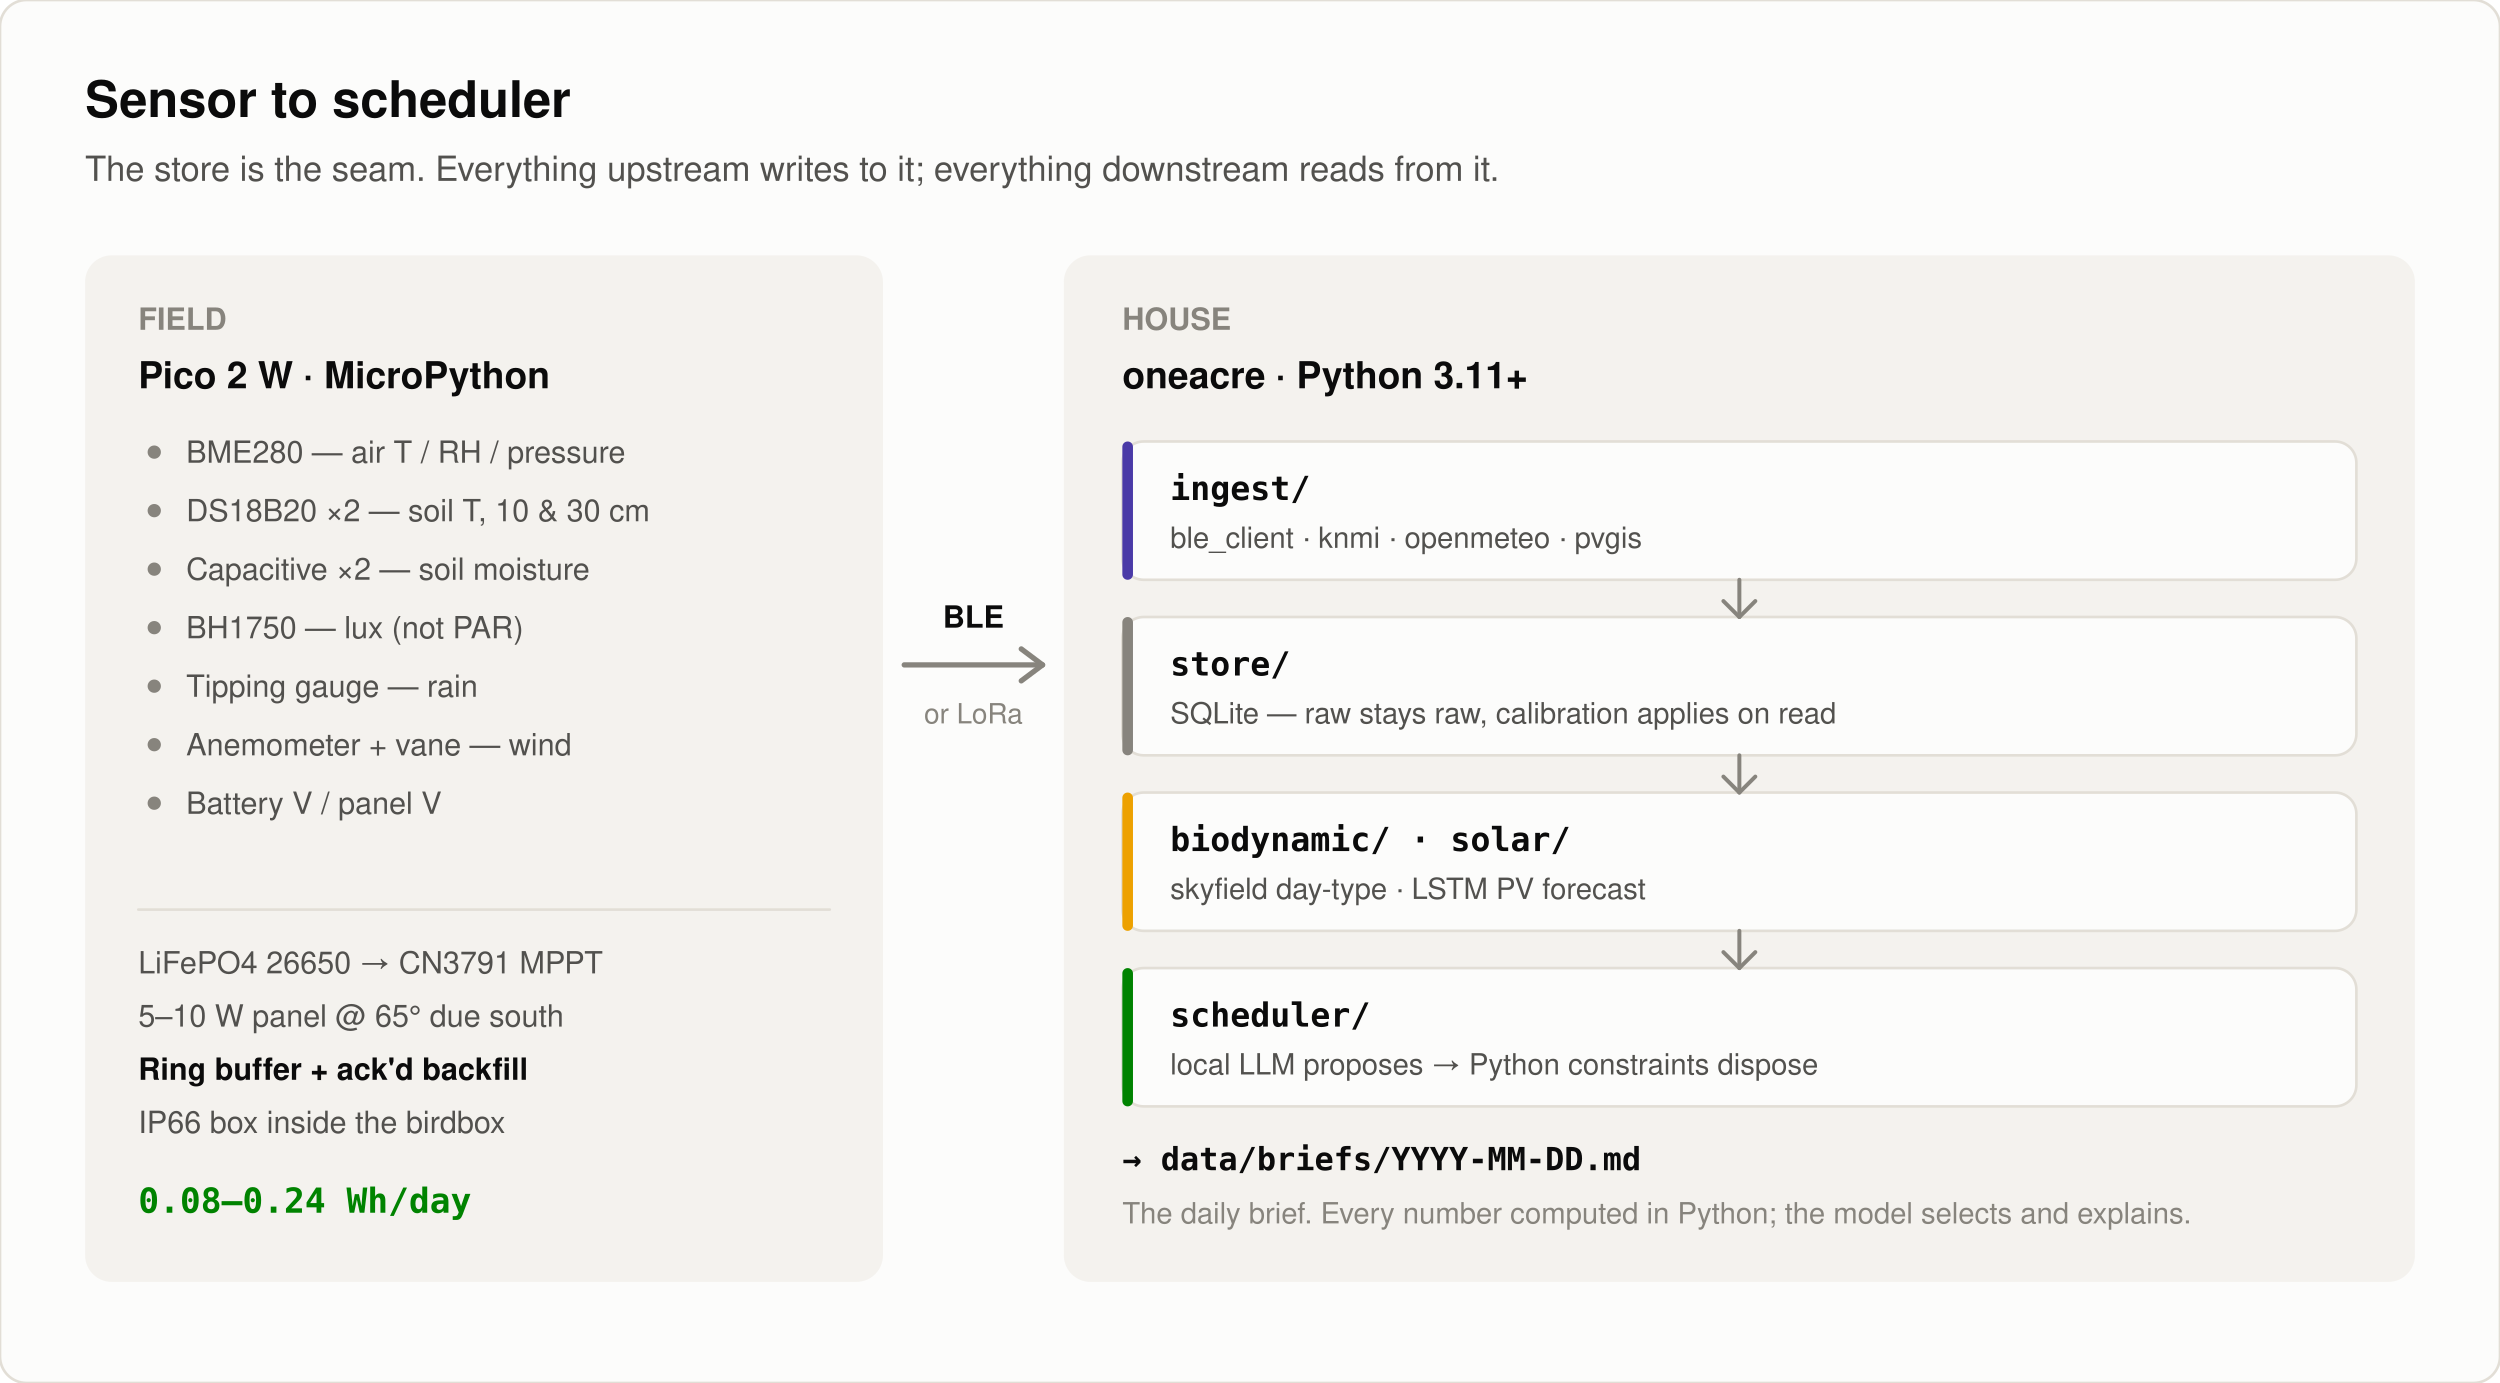
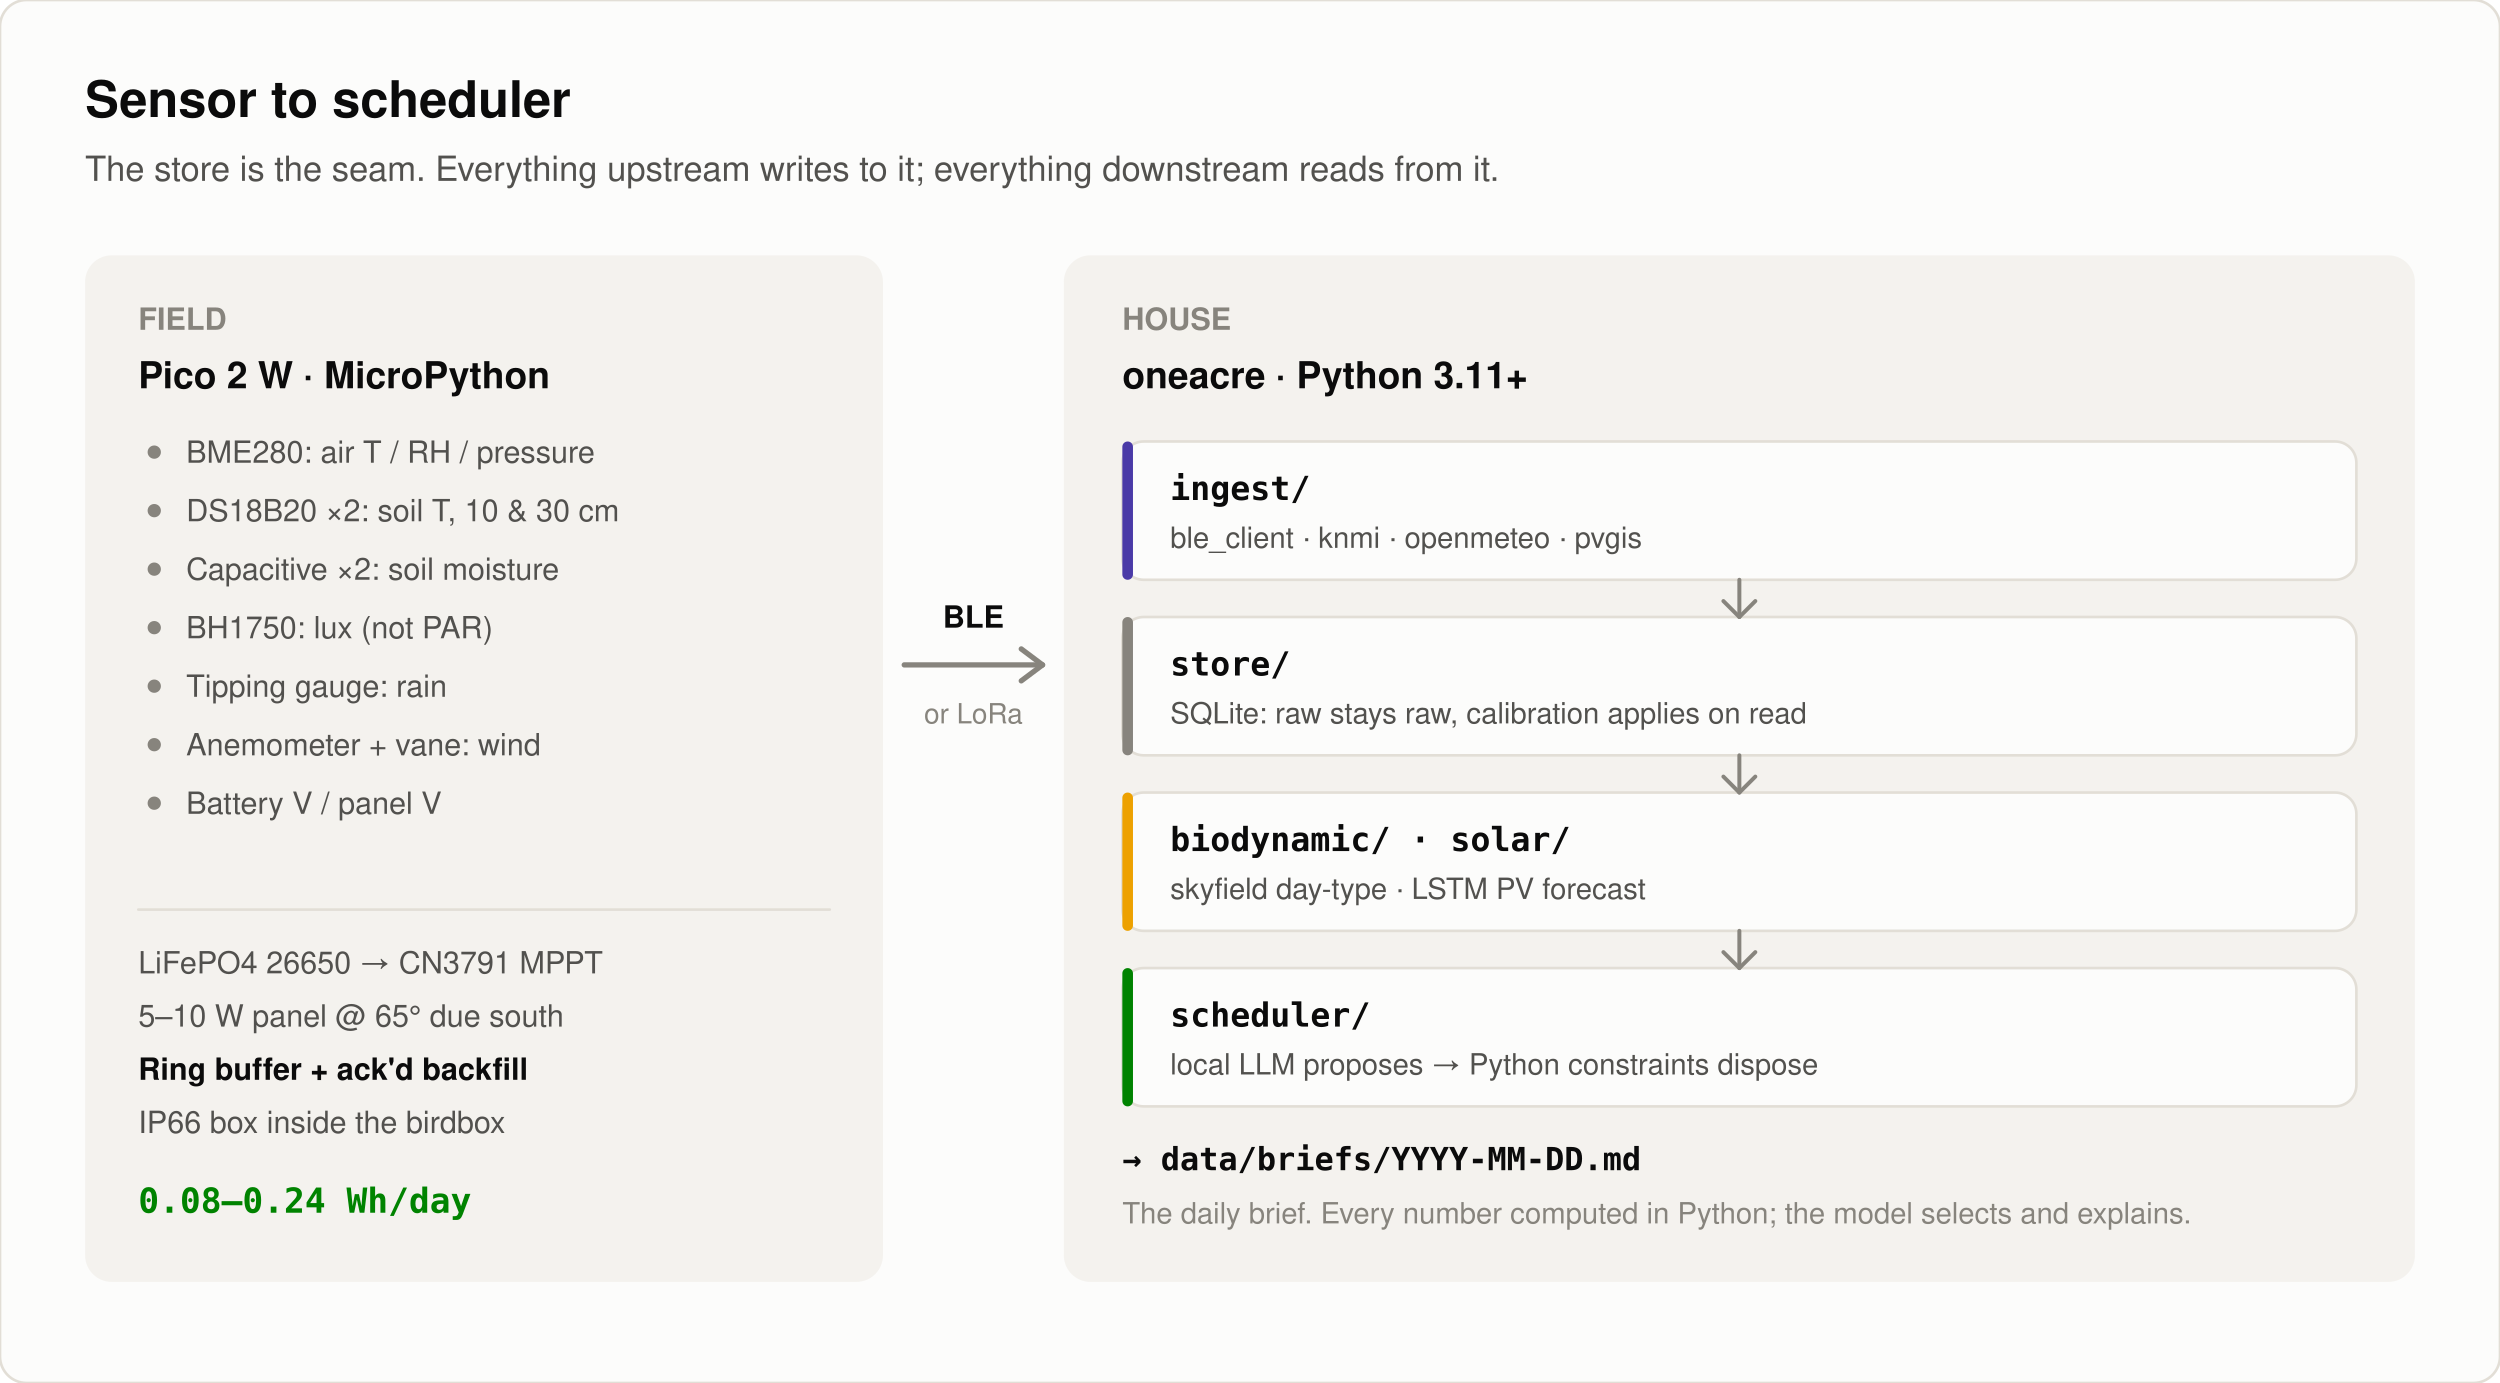
<svg xmlns="http://www.w3.org/2000/svg" viewBox="0 0 940 520" width="940" height="520" role="img" aria-label="System architecture">
  <rect x="0.0" y="0.0" width="940.0" height="520.0" rx="10" fill="#fcfcfb" stroke="#e2ded6" stroke-width="1" />
  <text x="32.0" y="44.0" font-family="Helvetica, Arial, sans-serif" font-size="19" font-weight="bold" fill="#0b0b0b" text-anchor="start">Sensor to scheduler</text>
  <text x="32.0" y="68.0" font-family="Helvetica, Arial, sans-serif" font-size="13" font-weight="normal" fill="#52514e" text-anchor="start">The store is the seam. Everything upstream writes to it; everything downstream reads from it.</text>
  <rect x="32.0" y="96.0" width="300.0" height="386.0" rx="10" fill="#f4f2ee" />
  <text x="52.0" y="124.0" font-family="Helvetica, Arial, sans-serif" font-size="11.5" font-weight="bold" fill="#87847d" text-anchor="start">FIELD</text>
  <text x="52.0" y="146.0" font-family="Helvetica, Arial, sans-serif" font-size="14" font-weight="bold" fill="#0b0b0b" text-anchor="start">Pico 2 W · MicroPython</text>
  <circle cx="58.0" cy="170.0" r="2.5" fill="#87847d" />
-   <text x="70.0" y="174.0" font-family="Helvetica, Arial, sans-serif" font-size="11.5" font-weight="normal" fill="#52514e" text-anchor="start">BME280 — air T / RH / pressure</text>
+   <text x="70.0" y="174.0" font-family="Helvetica, Arial, sans-serif" font-size="11.5" font-weight="normal" fill="#52514e" text-anchor="start">BME280: air T / RH / pressure</text>
  <circle cx="58.0" cy="192.0" r="2.5" fill="#87847d" />
-   <text x="70.0" y="196.0" font-family="Helvetica, Arial, sans-serif" font-size="11.5" font-weight="normal" fill="#52514e" text-anchor="start">DS18B20 ×2 — soil T, 10 &amp; 30 cm</text>
+   <text x="70.0" y="196.0" font-family="Helvetica, Arial, sans-serif" font-size="11.5" font-weight="normal" fill="#52514e" text-anchor="start">DS18B20 ×2: soil T, 10 &amp; 30 cm</text>
  <circle cx="58.0" cy="214.0" r="2.5" fill="#87847d" />
-   <text x="70.0" y="218.0" font-family="Helvetica, Arial, sans-serif" font-size="11.5" font-weight="normal" fill="#52514e" text-anchor="start">Capacitive ×2 — soil moisture</text>
+   <text x="70.0" y="218.0" font-family="Helvetica, Arial, sans-serif" font-size="11.5" font-weight="normal" fill="#52514e" text-anchor="start">Capacitive ×2: soil moisture</text>
  <circle cx="58.0" cy="236.0" r="2.5" fill="#87847d" />
-   <text x="70.0" y="240.0" font-family="Helvetica, Arial, sans-serif" font-size="11.5" font-weight="normal" fill="#52514e" text-anchor="start">BH1750 — lux (not PAR)</text>
+   <text x="70.0" y="240.0" font-family="Helvetica, Arial, sans-serif" font-size="11.5" font-weight="normal" fill="#52514e" text-anchor="start">BH1750: lux (not PAR)</text>
  <circle cx="58.0" cy="258.0" r="2.5" fill="#87847d" />
-   <text x="70.0" y="262.0" font-family="Helvetica, Arial, sans-serif" font-size="11.5" font-weight="normal" fill="#52514e" text-anchor="start">Tipping gauge — rain</text>
+   <text x="70.0" y="262.0" font-family="Helvetica, Arial, sans-serif" font-size="11.5" font-weight="normal" fill="#52514e" text-anchor="start">Tipping gauge: rain</text>
  <circle cx="58.0" cy="280.0" r="2.5" fill="#87847d" />
-   <text x="70.0" y="284.0" font-family="Helvetica, Arial, sans-serif" font-size="11.5" font-weight="normal" fill="#52514e" text-anchor="start">Anemometer + vane — wind</text>
+   <text x="70.0" y="284.0" font-family="Helvetica, Arial, sans-serif" font-size="11.5" font-weight="normal" fill="#52514e" text-anchor="start">Anemometer + vane: wind</text>
  <circle cx="58.0" cy="302.0" r="2.5" fill="#87847d" />
  <text x="70.0" y="306.0" font-family="Helvetica, Arial, sans-serif" font-size="11.5" font-weight="normal" fill="#52514e" text-anchor="start">Battery V / panel V</text>
  <line x1="52.0" y1="342.0" x2="312.0" y2="342.0" stroke="#e2ded6" stroke-width="1" stroke-linecap="round" />
  <text x="52.0" y="366.0" font-family="Helvetica, Arial, sans-serif" font-size="11.5" font-weight="normal" fill="#52514e" text-anchor="start">LiFePO4 26650 → CN3791 MPPT</text>
  <text x="52.0" y="386.0" font-family="Helvetica, Arial, sans-serif" font-size="11.5" font-weight="normal" fill="#52514e" text-anchor="start">5–10 W panel @ 65° due south</text>
  <text x="52.0" y="406.0" font-family="Helvetica, Arial, sans-serif" font-size="11.5" font-weight="bold" fill="#0b0b0b" text-anchor="start">Ring buffer + ack'd backfill</text>
  <text x="52.0" y="426.0" font-family="Helvetica, Arial, sans-serif" font-size="11.5" font-weight="normal" fill="#52514e" text-anchor="start">IP66 box inside the birdbox</text>
  <text x="52.0" y="456.0" font-family="ui-monospace, SFMono-Regular, Menlo, Consolas, monospace" font-size="13" font-weight="bold" fill="#008300" text-anchor="start">0.08–0.24 Wh/day</text>
  <path d="M340,250 L392,250" fill="none" stroke="#87847d" stroke-width="2" stroke-linecap="round" stroke-linejoin="round" />
  <path d="M384,244 L392,250 L384,256" fill="none" stroke="#87847d" stroke-width="2" stroke-linecap="round" stroke-linejoin="round" />
  <text x="366.0" y="236.0" font-family="Helvetica, Arial, sans-serif" font-size="11.5" font-weight="bold" fill="#0b0b0b" text-anchor="middle">BLE</text>
  <text x="366.0" y="272.0" font-family="Helvetica, Arial, sans-serif" font-size="10.5" font-weight="normal" fill="#87847d" text-anchor="middle">or LoRa</text>
  <rect x="400.0" y="96.0" width="508.0" height="386.0" rx="10" fill="#f4f2ee" />
  <text x="422.0" y="124.0" font-family="Helvetica, Arial, sans-serif" font-size="11.5" font-weight="bold" fill="#87847d" text-anchor="start">HOUSE</text>
  <text x="422.0" y="146.0" font-family="Helvetica, Arial, sans-serif" font-size="14" font-weight="bold" fill="#0b0b0b" text-anchor="start">oneacre · Python 3.11+</text>
  <rect x="422.0" y="166.0" width="464.0" height="52.0" rx="8" fill="#fcfcfb" stroke="#e2ded6" stroke-width="1" />
  <rect x="422.0" y="166.0" width="4.0" height="52.0" rx="2" fill="#4a3aa7" />
  <text x="440.0" y="188.0" font-family="ui-monospace, SFMono-Regular, Menlo, Consolas, monospace" font-size="12.5" font-weight="bold" fill="#0b0b0b" text-anchor="start">ingest/</text>
  <text x="440.0" y="206.0" font-family="Helvetica, Arial, sans-serif" font-size="11" font-weight="normal" fill="#52514e" text-anchor="start">ble_client · knmi · openmeteo · pvgis</text>
  <rect x="422.0" y="232.0" width="464.0" height="52.0" rx="8" fill="#fcfcfb" stroke="#e2ded6" stroke-width="1" />
  <rect x="422.0" y="232.0" width="4.0" height="52.0" rx="2" fill="#87847d" />
  <text x="440.0" y="254.0" font-family="ui-monospace, SFMono-Regular, Menlo, Consolas, monospace" font-size="12.5" font-weight="bold" fill="#0b0b0b" text-anchor="start">store/</text>
-   <text x="440.0" y="272.0" font-family="Helvetica, Arial, sans-serif" font-size="11" font-weight="normal" fill="#52514e" text-anchor="start">SQLite — raw stays raw, calibration applies on read</text>
+   <text x="440.0" y="272.0" font-family="Helvetica, Arial, sans-serif" font-size="11" font-weight="normal" fill="#52514e" text-anchor="start">SQLite: raw stays raw, calibration applies on read</text>
  <rect x="422.0" y="298.0" width="464.0" height="52.0" rx="8" fill="#fcfcfb" stroke="#e2ded6" stroke-width="1" />
  <rect x="422.0" y="298.0" width="4.0" height="52.0" rx="2" fill="#eda100" />
  <text x="440.0" y="320.0" font-family="ui-monospace, SFMono-Regular, Menlo, Consolas, monospace" font-size="12.5" font-weight="bold" fill="#0b0b0b" text-anchor="start">biodynamic/  ·  solar/</text>
  <text x="440.0" y="338.0" font-family="Helvetica, Arial, sans-serif" font-size="11" font-weight="normal" fill="#52514e" text-anchor="start">skyfield day-type  ·  LSTM PV forecast</text>
  <rect x="422.0" y="364.0" width="464.0" height="52.0" rx="8" fill="#fcfcfb" stroke="#e2ded6" stroke-width="1" />
  <rect x="422.0" y="364.0" width="4.0" height="52.0" rx="2" fill="#008300" />
  <text x="440.0" y="386.0" font-family="ui-monospace, SFMono-Regular, Menlo, Consolas, monospace" font-size="12.5" font-weight="bold" fill="#0b0b0b" text-anchor="start">scheduler/</text>
  <text x="440.0" y="404.0" font-family="Helvetica, Arial, sans-serif" font-size="11" font-weight="normal" fill="#52514e" text-anchor="start">local LLM proposes → Python constraints dispose</text>
  <path d="M654,218 L654,232" fill="none" stroke="#87847d" stroke-width="1.5" stroke-linecap="round" stroke-linejoin="round" />
  <path d="M648,226 L654,232 L660,226" fill="none" stroke="#87847d" stroke-width="1.5" stroke-linecap="round" stroke-linejoin="round" />
  <path d="M654,284 L654,298" fill="none" stroke="#87847d" stroke-width="1.5" stroke-linecap="round" stroke-linejoin="round" />
  <path d="M648,292 L654,298 L660,292" fill="none" stroke="#87847d" stroke-width="1.5" stroke-linecap="round" stroke-linejoin="round" />
  <path d="M654,350 L654,364" fill="none" stroke="#87847d" stroke-width="1.5" stroke-linecap="round" stroke-linejoin="round" />
  <path d="M648,358 L654,364 L660,358" fill="none" stroke="#87847d" stroke-width="1.5" stroke-linecap="round" stroke-linejoin="round" />
  <text x="422.0" y="440.0" font-family="ui-monospace, SFMono-Regular, Menlo, Consolas, monospace" font-size="12" font-weight="bold" fill="#0b0b0b" text-anchor="start">→ data/briefs/YYYY-MM-DD.md</text>
  <text x="422.0" y="460.0" font-family="Helvetica, Arial, sans-serif" font-size="11" font-weight="normal" fill="#87847d" text-anchor="start">The daily brief. Every number computed in Python; the model selects and explains.</text>
</svg>
